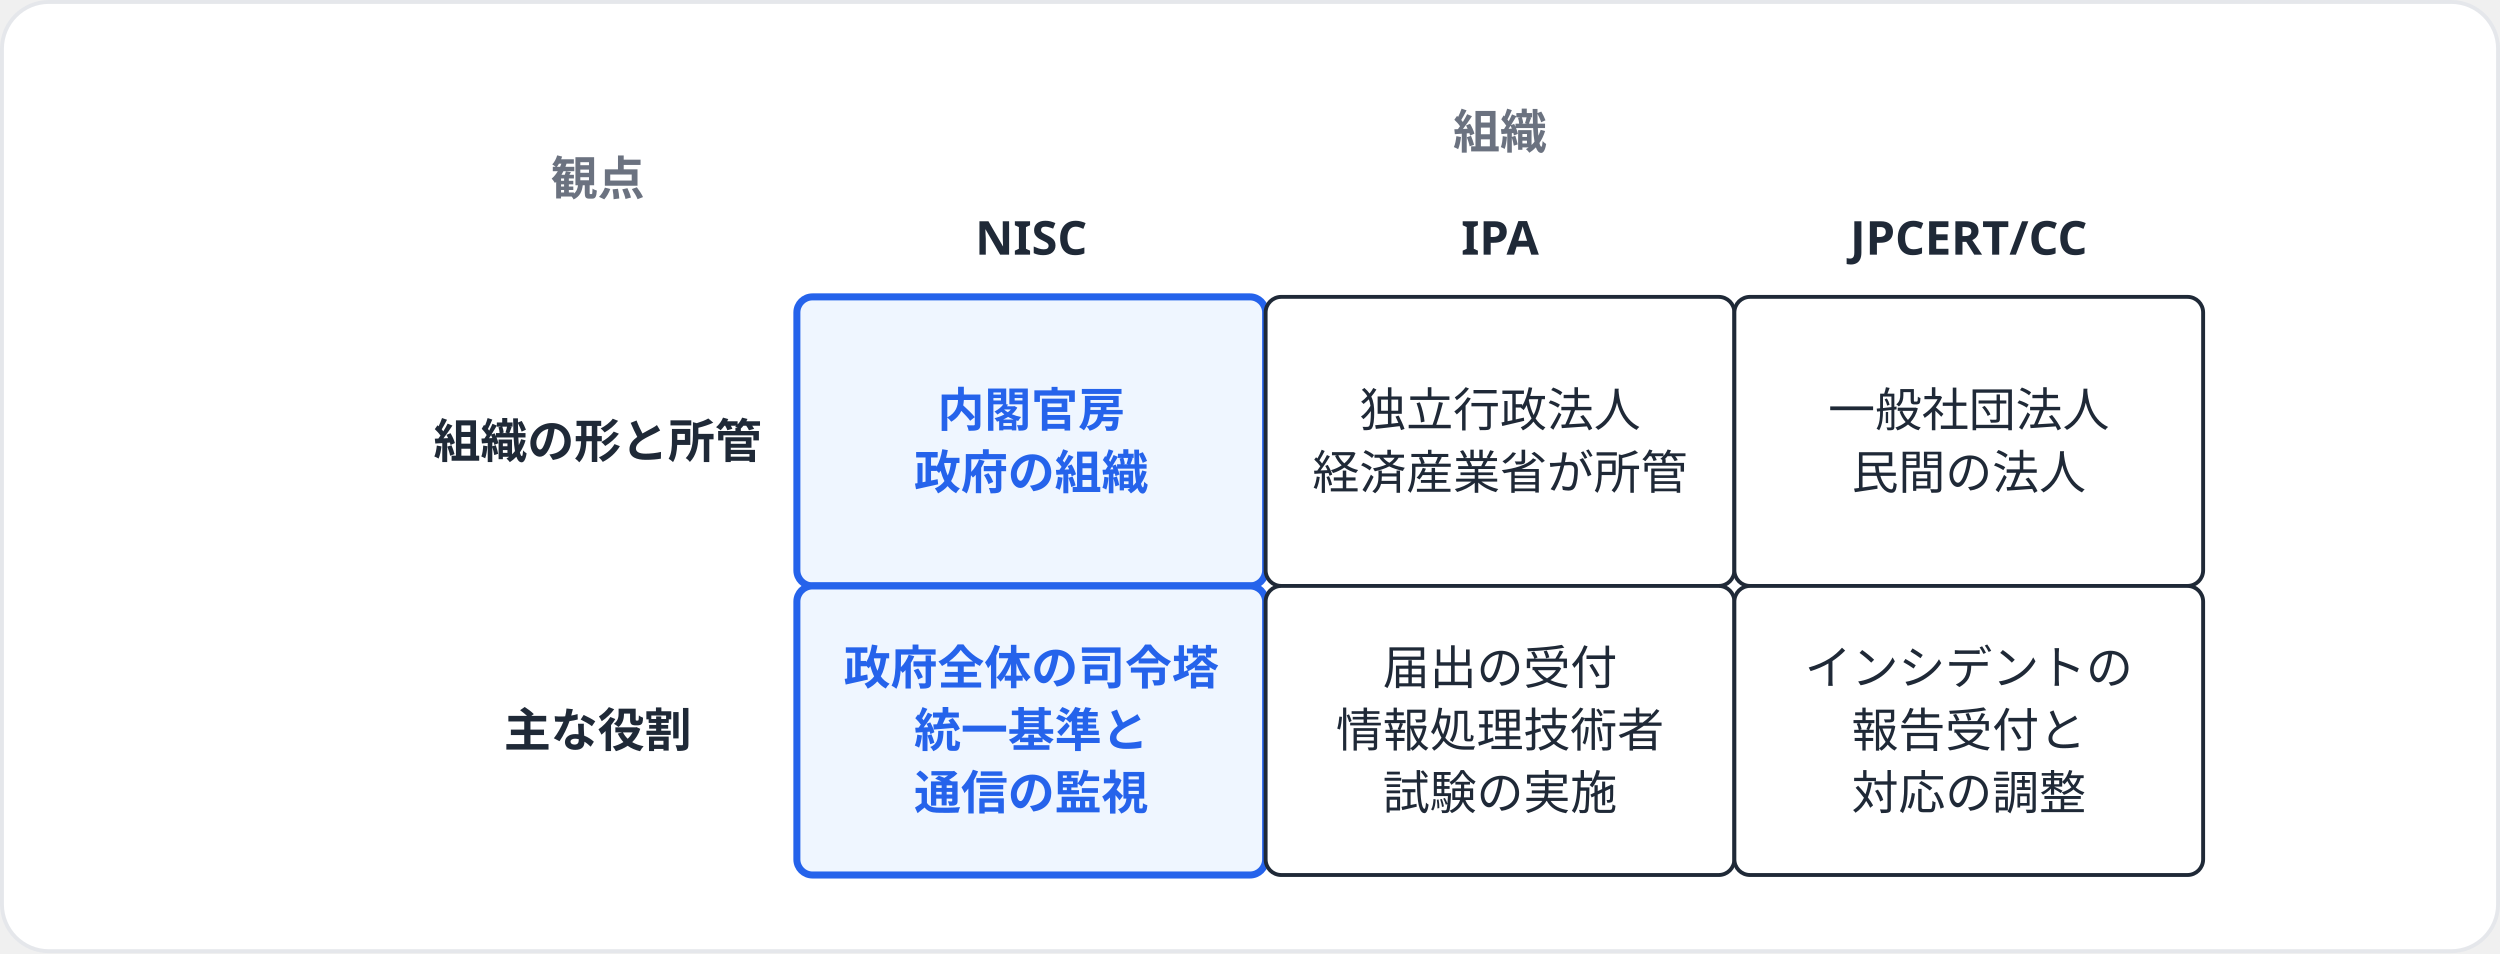
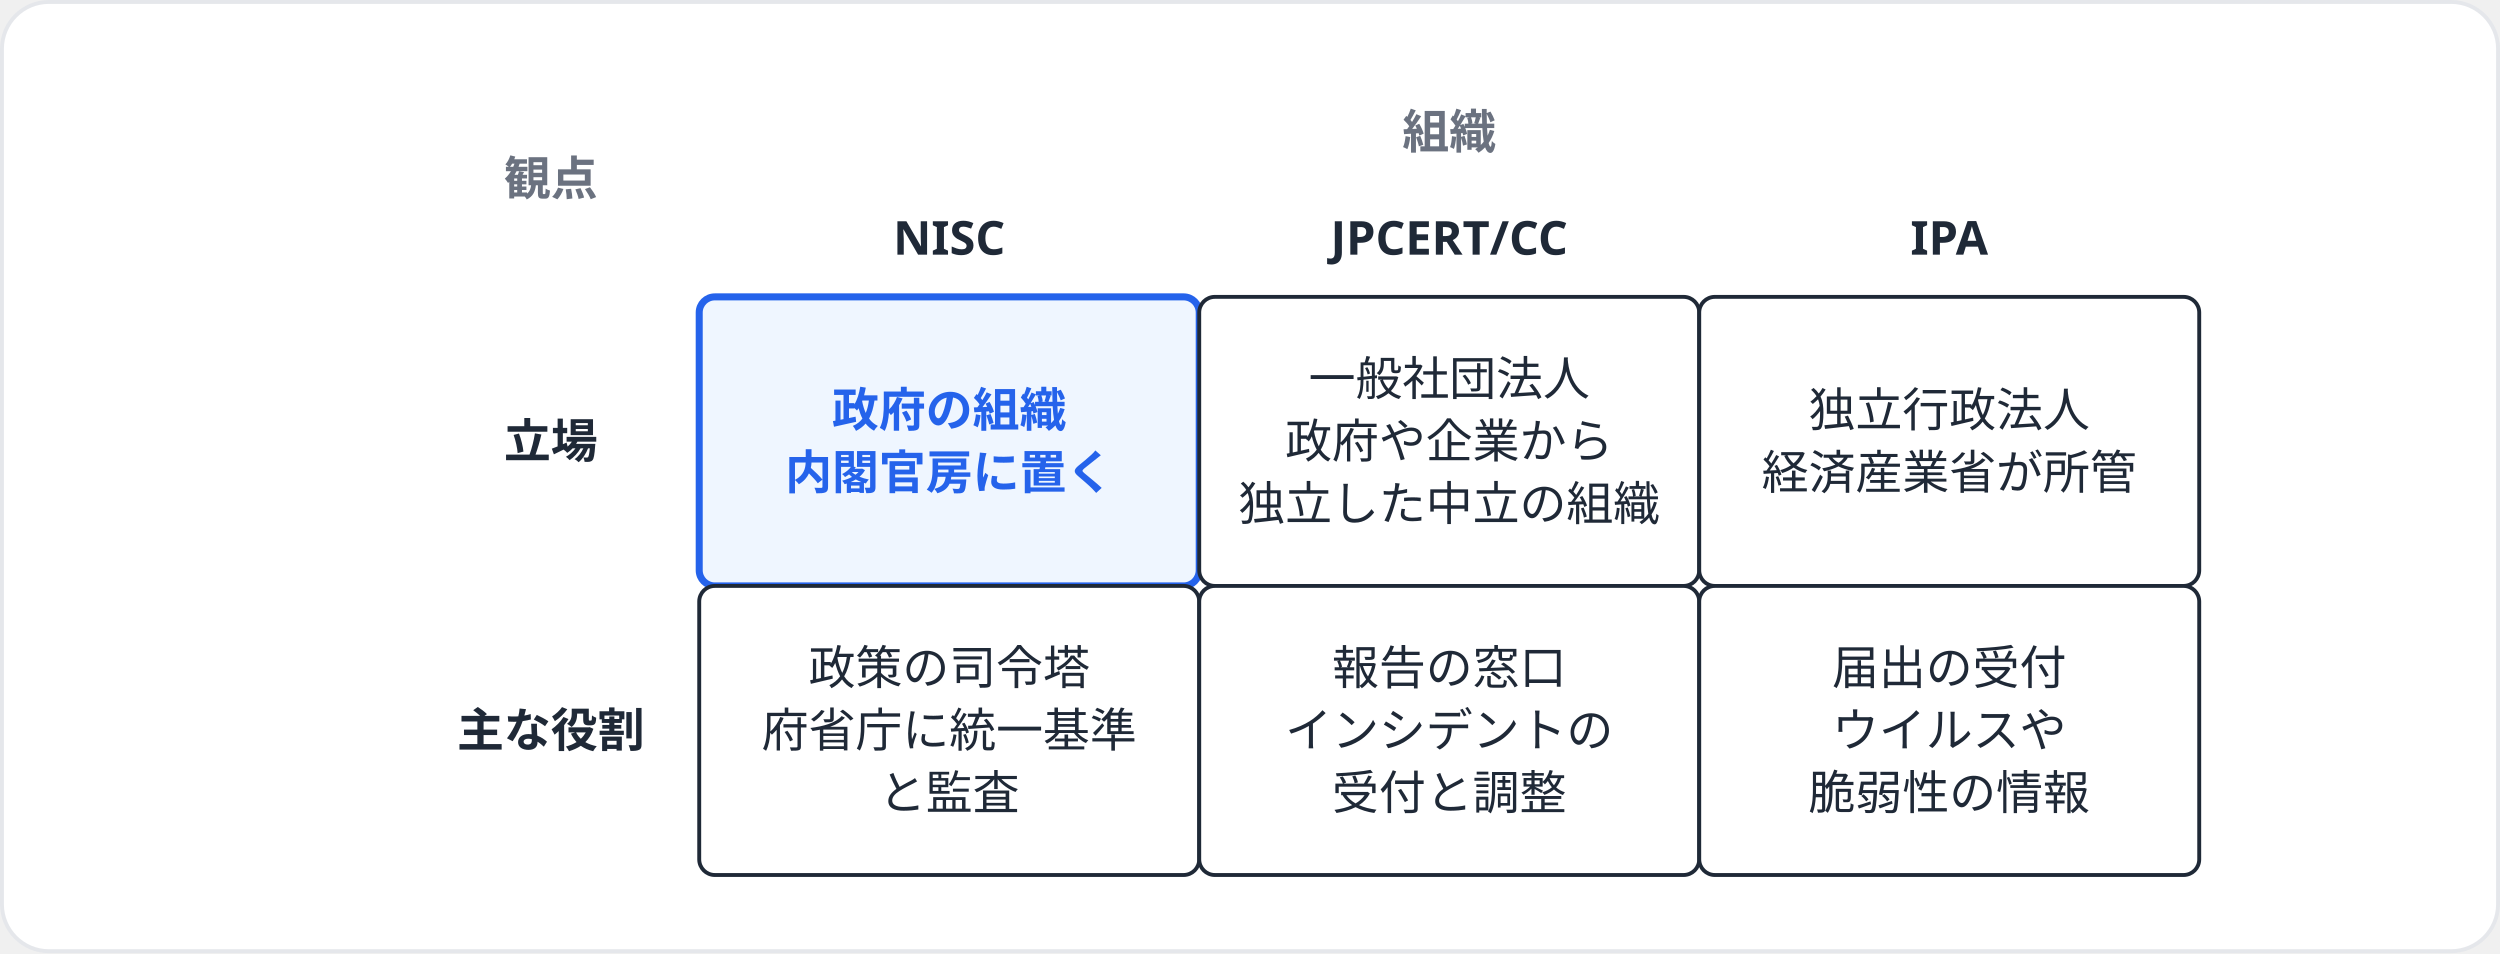
<svg xmlns="http://www.w3.org/2000/svg" width="640" height="244" viewBox="0 0 640 244">
  <rect x="0.5" y="0.5" width="639" height="243" rx="12" fill="#ffffff" stroke="#e5e7eb" stroke-width="1" />
-   <g transform="translate(76 20)">
-     <text x="308" y="18" font-family="Hiragino Sans, Hiragino Kaku Gothic ProN, Noto Sans JP, Yu Gothic, Meiryo, sans-serif" font-size="12" fill="#6b7280" text-anchor="middle" font-weight="600">組織</text>
-     <text x="77" y="30" font-family="Hiragino Sans, Hiragino Kaku Gothic ProN, Noto Sans JP, Yu Gothic, Meiryo, sans-serif" font-size="12" fill="#6b7280" text-anchor="middle" font-weight="600">観点</text>
-     <text x="188" y="45.2" font-family="Hiragino Sans, Hiragino Kaku Gothic ProN, Noto Sans JP, Yu Gothic, Meiryo, sans-serif" font-size="12" fill="#1f2937" text-anchor="middle" font-weight="600">NISC</text>
-     <text x="308" y="45.2" font-family="Hiragino Sans, Hiragino Kaku Gothic ProN, Noto Sans JP, Yu Gothic, Meiryo, sans-serif" font-size="12" fill="#1f2937" text-anchor="middle" font-weight="600">IPA</text>
-     <text x="428" y="45.2" font-family="Hiragino Sans, Hiragino Kaku Gothic ProN, Noto Sans JP, Yu Gothic, Meiryo, sans-serif" font-size="12" fill="#1f2937" text-anchor="middle" font-weight="600">JPCERT/CC</text>
-     <text x="77" y="97.2" font-family="Hiragino Sans, Hiragino Kaku Gothic ProN, Noto Sans JP, Yu Gothic, Meiryo, sans-serif" font-size="12" fill="#1f2937" text-anchor="middle" font-weight="600">組織の形と所管</text>
-     <text x="77" y="171.2" font-family="Hiragino Sans, Hiragino Kaku Gothic ProN, Noto Sans JP, Yu Gothic, Meiryo, sans-serif" font-size="12" fill="#1f2937" text-anchor="middle" font-weight="600">主な役割</text>
-     <rect x="128" y="56" width="120" height="74" rx="4" fill="#eff6ff" stroke="#2563eb" stroke-width="1.8" />
-     <text x="188" y="89.2" font-family="Hiragino Sans, Hiragino Kaku Gothic ProN, Noto Sans JP, Yu Gothic, Meiryo, sans-serif" font-size="12" fill="#2563eb" text-anchor="middle" font-weight="600">内閣官房</text>
-     <text x="188" y="105.2" font-family="Hiragino Sans, Hiragino Kaku Gothic ProN, Noto Sans JP, Yu Gothic, Meiryo, sans-serif" font-size="12" fill="#2563eb" text-anchor="middle" font-weight="600">政府の組織</text>
-     <rect x="248" y="56" width="120" height="74" rx="4" fill="#ffffff" stroke="#1f2937" stroke-width="1" />
-     <text x="308" y="89.2" font-family="Hiragino Sans, Hiragino Kaku Gothic ProN, Noto Sans JP, Yu Gothic, Meiryo, sans-serif" font-size="12" fill="#1f2937" text-anchor="middle">独立行政法人</text>
-     <text x="308" y="105.2" font-family="Hiragino Sans, Hiragino Kaku Gothic ProN, Noto Sans JP, Yu Gothic, Meiryo, sans-serif" font-size="12" fill="#1f2937" text-anchor="middle">経済産業省が所管</text>
-     <rect x="368" y="56" width="120" height="74" rx="4" fill="#ffffff" stroke="#1f2937" stroke-width="1" />
-     <text x="428" y="89.2" font-family="Hiragino Sans, Hiragino Kaku Gothic ProN, Noto Sans JP, Yu Gothic, Meiryo, sans-serif" font-size="12" fill="#1f2937" text-anchor="middle">一般社団法人</text>
-     <text x="428" y="105.2" font-family="Hiragino Sans, Hiragino Kaku Gothic ProN, Noto Sans JP, Yu Gothic, Meiryo, sans-serif" font-size="12" fill="#1f2937" text-anchor="middle">民間の法人</text>
-     <rect x="128" y="130" width="120" height="74" rx="4" fill="#eff6ff" stroke="#2563eb" stroke-width="1.8" />
-     <text x="188" y="155.2" font-family="Hiragino Sans, Hiragino Kaku Gothic ProN, Noto Sans JP, Yu Gothic, Meiryo, sans-serif" font-size="12" fill="#2563eb" text-anchor="middle" font-weight="600">政府全体の司令塔</text>
-     <text x="188" y="171.2" font-family="Hiragino Sans, Hiragino Kaku Gothic ProN, Noto Sans JP, Yu Gothic, Meiryo, sans-serif" font-size="12" fill="#2563eb" text-anchor="middle" font-weight="600">統一基準と</text>
-     <text x="188" y="187.2" font-family="Hiragino Sans, Hiragino Kaku Gothic ProN, Noto Sans JP, Yu Gothic, Meiryo, sans-serif" font-size="12" fill="#2563eb" text-anchor="middle" font-weight="600">通信の監視</text>
-     <rect x="248" y="130" width="120" height="74" rx="4" fill="#ffffff" stroke="#1f2937" stroke-width="1" />
-     <text x="308" y="155.2" font-family="Hiragino Sans, Hiragino Kaku Gothic ProN, Noto Sans JP, Yu Gothic, Meiryo, sans-serif" font-size="12" fill="#1f2937" text-anchor="middle">届出の受付</text>
-     <text x="308" y="171.2" font-family="Hiragino Sans, Hiragino Kaku Gothic ProN, Noto Sans JP, Yu Gothic, Meiryo, sans-serif" font-size="12" fill="#1f2937" text-anchor="middle">情報処理技術者</text>
-     <text x="308" y="187.2" font-family="Hiragino Sans, Hiragino Kaku Gothic ProN, Noto Sans JP, Yu Gothic, Meiryo, sans-serif" font-size="12" fill="#1f2937" text-anchor="middle">試験の実施</text>
-     <rect x="368" y="130" width="120" height="74" rx="4" fill="#ffffff" stroke="#1f2937" stroke-width="1" />
-     <text x="428" y="155.2" font-family="Hiragino Sans, Hiragino Kaku Gothic ProN, Noto Sans JP, Yu Gothic, Meiryo, sans-serif" font-size="12" fill="#1f2937" text-anchor="middle">インシデントの</text>
-     <text x="428" y="171.2" font-family="Hiragino Sans, Hiragino Kaku Gothic ProN, Noto Sans JP, Yu Gothic, Meiryo, sans-serif" font-size="12" fill="#1f2937" text-anchor="middle">報告受付と</text>
-     <text x="428" y="187.2" font-family="Hiragino Sans, Hiragino Kaku Gothic ProN, Noto Sans JP, Yu Gothic, Meiryo, sans-serif" font-size="12" fill="#1f2937" text-anchor="middle">対応の調整</text>
+   <g transform="translate(77 20)">
+     <text x="294" y="18" font-family="Hiragino Sans, Hiragino Kaku Gothic ProN, Noto Sans JP, Yu Gothic, Meiryo, sans-serif" font-size="12" fill="#6b7280" text-anchor="middle" font-weight="600">組織</text>
+     <text x="64" y="30" font-family="Hiragino Sans, Hiragino Kaku Gothic ProN, Noto Sans JP, Yu Gothic, Meiryo, sans-serif" font-size="12" fill="#6b7280" text-anchor="middle" font-weight="600">観点</text>
+     <text x="166" y="45.2" font-family="Hiragino Sans, Hiragino Kaku Gothic ProN, Noto Sans JP, Yu Gothic, Meiryo, sans-serif" font-size="12" fill="#1f2937" text-anchor="middle" font-weight="600">NISC</text>
+     <text x="294" y="45.2" font-family="Hiragino Sans, Hiragino Kaku Gothic ProN, Noto Sans JP, Yu Gothic, Meiryo, sans-serif" font-size="12" fill="#1f2937" text-anchor="middle" font-weight="600">JPCERT/CC</text>
+     <text x="422" y="45.2" font-family="Hiragino Sans, Hiragino Kaku Gothic ProN, Noto Sans JP, Yu Gothic, Meiryo, sans-serif" font-size="12" fill="#1f2937" text-anchor="middle" font-weight="600">IPA</text>
+     <text x="64" y="97.2" font-family="Hiragino Sans, Hiragino Kaku Gothic ProN, Noto Sans JP, Yu Gothic, Meiryo, sans-serif" font-size="12" fill="#1f2937" text-anchor="middle" font-weight="600">立場</text>
+     <text x="64" y="171.2" font-family="Hiragino Sans, Hiragino Kaku Gothic ProN, Noto Sans JP, Yu Gothic, Meiryo, sans-serif" font-size="12" fill="#1f2937" text-anchor="middle" font-weight="600">主な役割</text>
+     <rect x="102" y="56" width="128" height="74" rx="4" fill="#eff6ff" stroke="#2563eb" stroke-width="1.8" />
+     <text x="166" y="89.2" font-family="Hiragino Sans, Hiragino Kaku Gothic ProN, Noto Sans JP, Yu Gothic, Meiryo, sans-serif" font-size="12" fill="#2563eb" text-anchor="middle" font-weight="600">政府の組織</text>
+     <text x="166" y="105.2" font-family="Hiragino Sans, Hiragino Kaku Gothic ProN, Noto Sans JP, Yu Gothic, Meiryo, sans-serif" font-size="12" fill="#2563eb" text-anchor="middle" font-weight="600">内閣官房に置く</text>
+     <rect x="230" y="56" width="128" height="74" rx="4" fill="#ffffff" stroke="#1f2937" stroke-width="1" />
+     <text x="294" y="81.2" font-family="Hiragino Sans, Hiragino Kaku Gothic ProN, Noto Sans JP, Yu Gothic, Meiryo, sans-serif" font-size="12" fill="#1f2937" text-anchor="middle">一般社団法人</text>
+     <text x="294" y="97.2" font-family="Hiragino Sans, Hiragino Kaku Gothic ProN, Noto Sans JP, Yu Gothic, Meiryo, sans-serif" font-size="12" fill="#1f2937" text-anchor="middle">政府や企業から</text>
+     <text x="294" y="113.2" font-family="Hiragino Sans, Hiragino Kaku Gothic ProN, Noto Sans JP, Yu Gothic, Meiryo, sans-serif" font-size="12" fill="#1f2937" text-anchor="middle">独立した中立の組織</text>
+     <rect x="358" y="56" width="128" height="74" rx="4" fill="#ffffff" stroke="#1f2937" stroke-width="1" />
+     <text x="422" y="89.2" font-family="Hiragino Sans, Hiragino Kaku Gothic ProN, Noto Sans JP, Yu Gothic, Meiryo, sans-serif" font-size="12" fill="#1f2937" text-anchor="middle">独立行政法人</text>
+     <text x="422" y="105.2" font-family="Hiragino Sans, Hiragino Kaku Gothic ProN, Noto Sans JP, Yu Gothic, Meiryo, sans-serif" font-size="12" fill="#1f2937" text-anchor="middle">経済産業省が所管</text>
+     <rect x="102" y="130" width="128" height="74" rx="4" fill="#ffffff" stroke="#1f2937" stroke-width="1" />
+     <text x="166" y="155.2" font-family="Hiragino Sans, Hiragino Kaku Gothic ProN, Noto Sans JP, Yu Gothic, Meiryo, sans-serif" font-size="12" fill="#1f2937" text-anchor="middle">政策の司令塔</text>
+     <text x="166" y="171.2" font-family="Hiragino Sans, Hiragino Kaku Gothic ProN, Noto Sans JP, Yu Gothic, Meiryo, sans-serif" font-size="12" fill="#1f2937" text-anchor="middle">府省庁に統一基準</text>
+     <text x="166" y="187.2" font-family="Hiragino Sans, Hiragino Kaku Gothic ProN, Noto Sans JP, Yu Gothic, Meiryo, sans-serif" font-size="12" fill="#1f2937" text-anchor="middle">と監査</text>
+     <rect x="230" y="130" width="128" height="74" rx="4" fill="#ffffff" stroke="#1f2937" stroke-width="1" />
+     <text x="294" y="155.2" font-family="Hiragino Sans, Hiragino Kaku Gothic ProN, Noto Sans JP, Yu Gothic, Meiryo, sans-serif" font-size="12" fill="#1f2937" text-anchor="middle">報告の窓口</text>
+     <text x="294" y="171.2" font-family="Hiragino Sans, Hiragino Kaku Gothic ProN, Noto Sans JP, Yu Gothic, Meiryo, sans-serif" font-size="12" fill="#1f2937" text-anchor="middle">インシデントの</text>
+     <text x="294" y="187.2" font-family="Hiragino Sans, Hiragino Kaku Gothic ProN, Noto Sans JP, Yu Gothic, Meiryo, sans-serif" font-size="12" fill="#1f2937" text-anchor="middle">受付と調整</text>
+     <rect x="358" y="130" width="128" height="74" rx="4" fill="#ffffff" stroke="#1f2937" stroke-width="1" />
+     <text x="422" y="155.2" font-family="Hiragino Sans, Hiragino Kaku Gothic ProN, Noto Sans JP, Yu Gothic, Meiryo, sans-serif" font-size="12" fill="#1f2937" text-anchor="middle">届出の受付</text>
+     <text x="422" y="171.2" font-family="Hiragino Sans, Hiragino Kaku Gothic ProN, Noto Sans JP, Yu Gothic, Meiryo, sans-serif" font-size="12" fill="#1f2937" text-anchor="middle">ウイルスや</text>
+     <text x="422" y="187.2" font-family="Hiragino Sans, Hiragino Kaku Gothic ProN, Noto Sans JP, Yu Gothic, Meiryo, sans-serif" font-size="12" fill="#1f2937" text-anchor="middle">脆弱性の情報</text>
  </g>
</svg>
